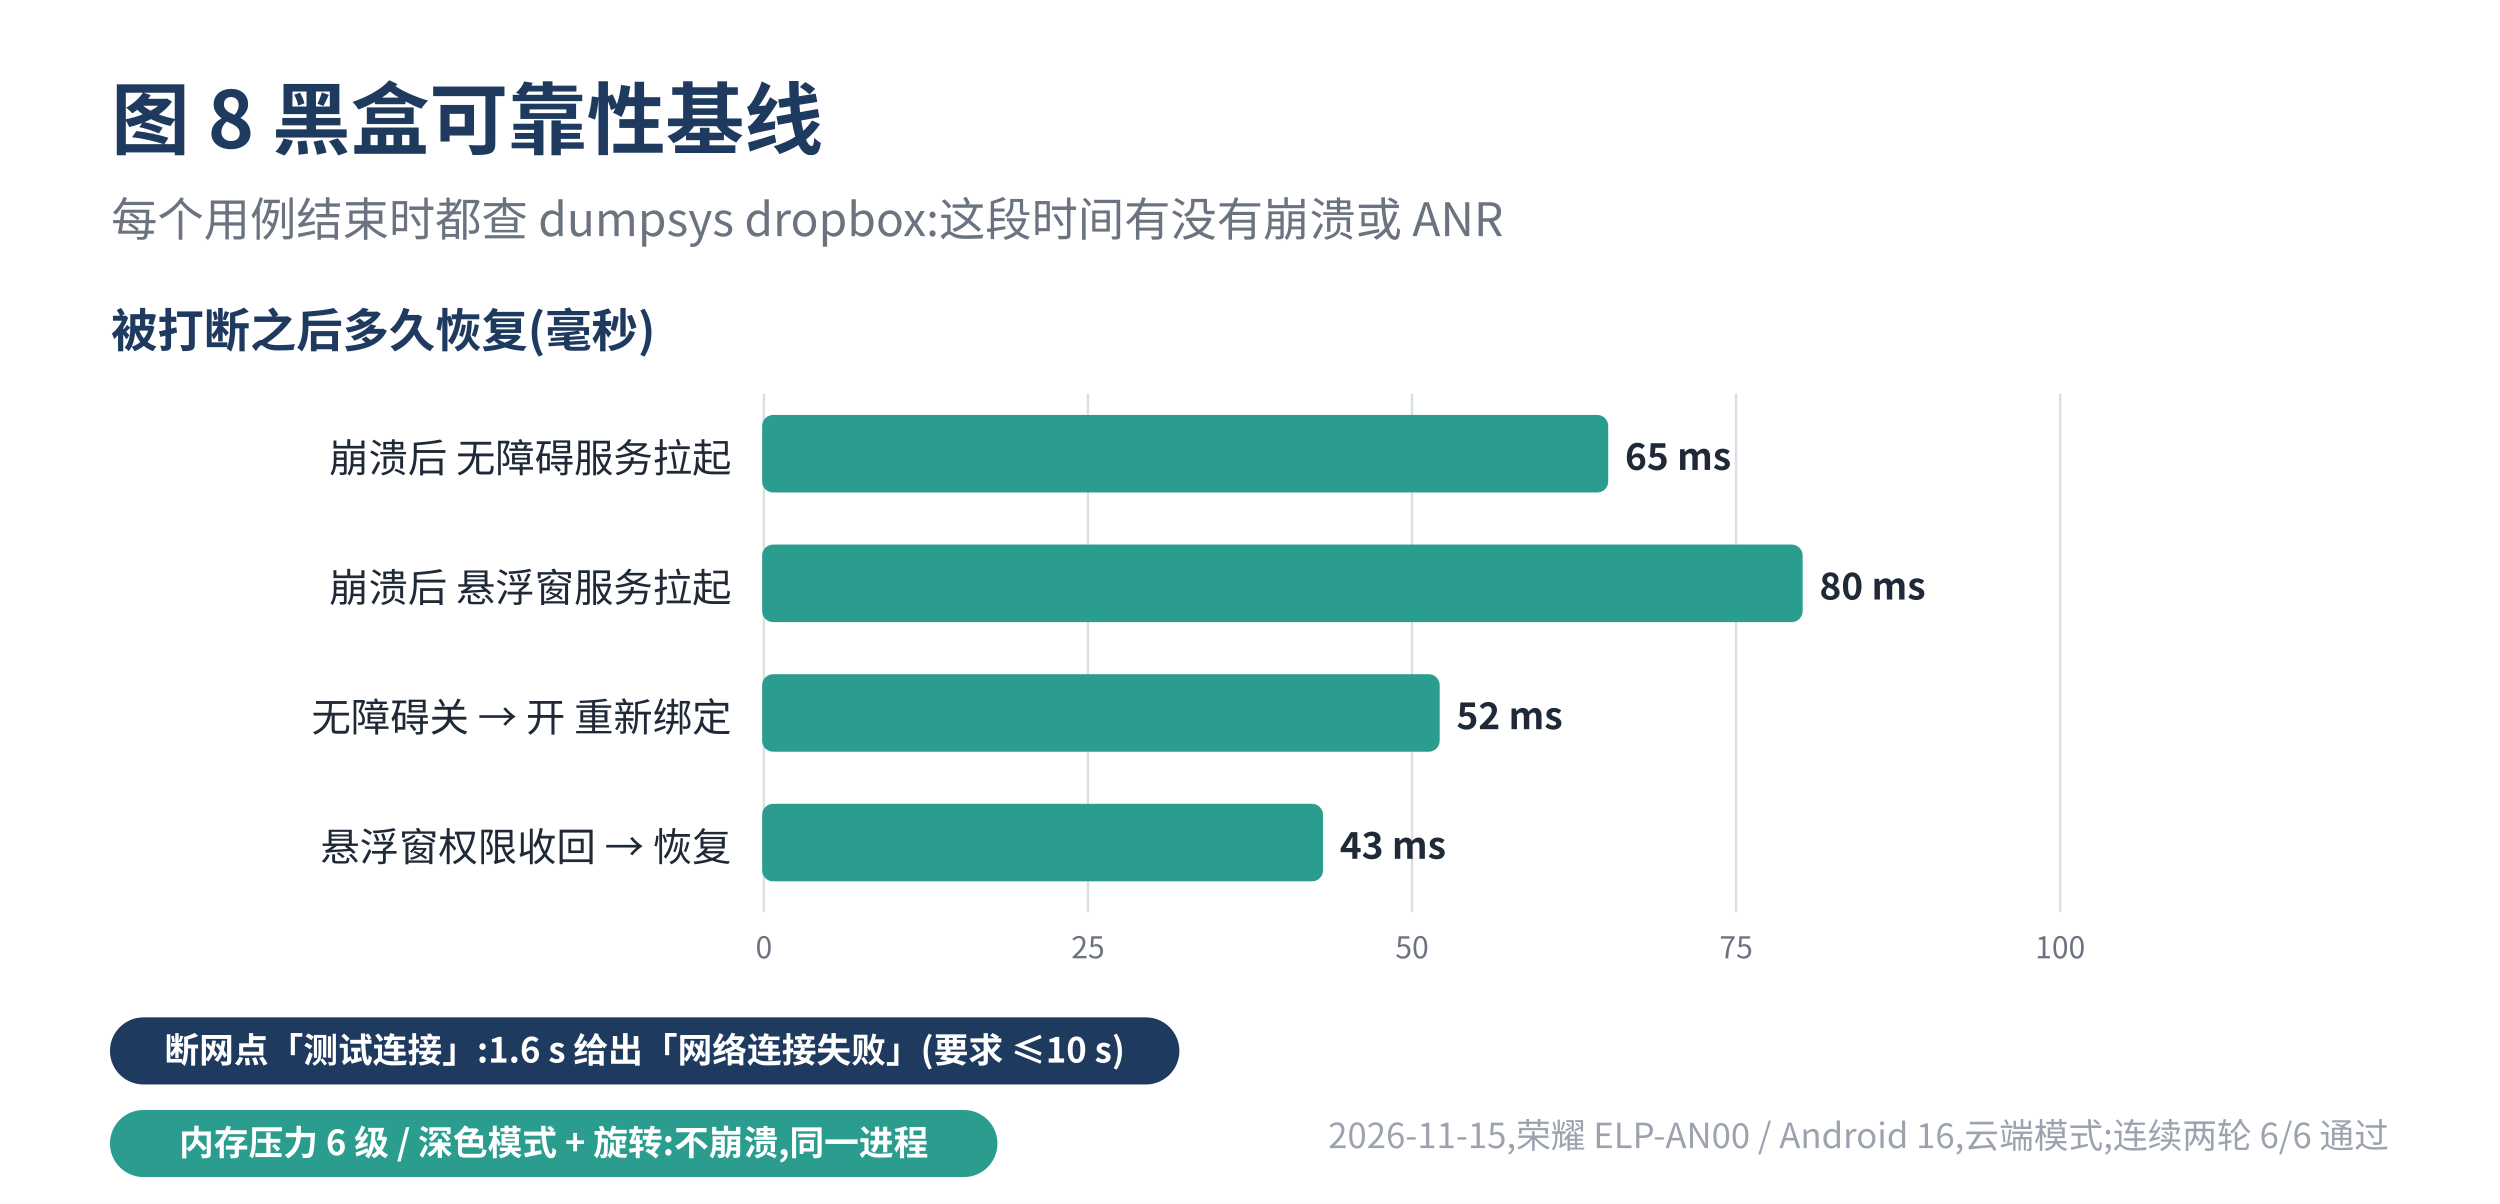
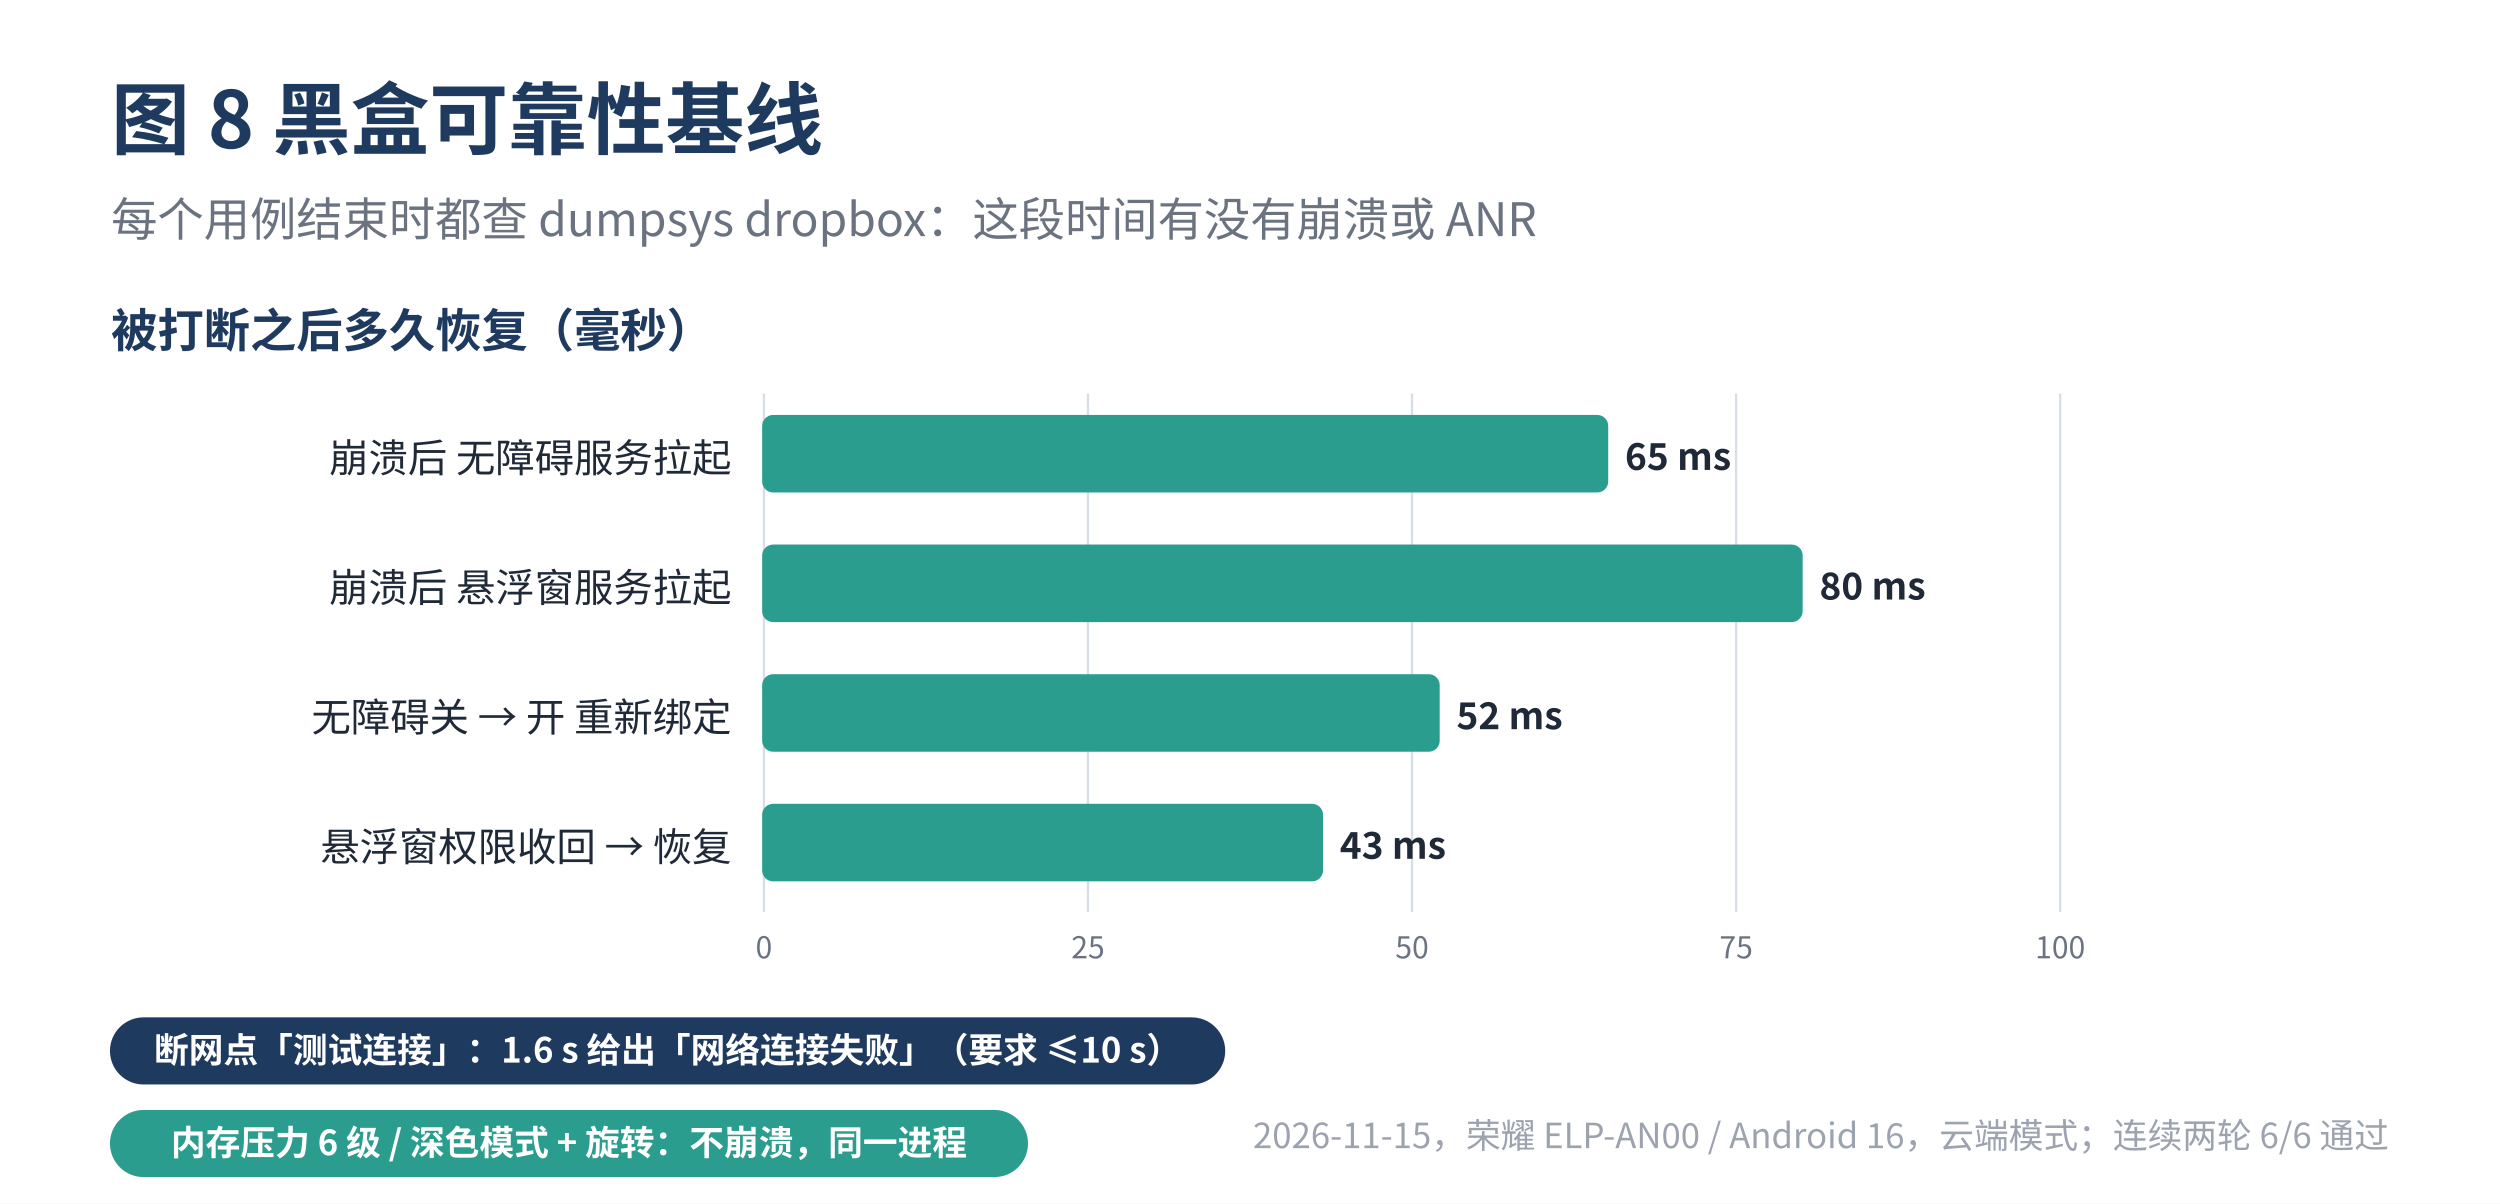
<svg xmlns="http://www.w3.org/2000/svg" width="1080" height="520" viewBox="0 0 1080 520">
  <defs>
    <marker id="arr" viewBox="0 0 10 10" refX="9" refY="5" markerWidth="7" markerHeight="7" orient="auto-start-reverse">
      <path d="M0,0 L10,5 L0,10 z" fill="#6B7280" />
    </marker>
    <marker id="arrT" viewBox="0 0 10 10" refX="9" refY="5" markerWidth="7" markerHeight="7" orient="auto-start-reverse">
      <path d="M0,0 L10,5 L0,10 z" fill="#2A9D8F" />
    </marker>
    <marker id="arrR" viewBox="0 0 10 10" refX="9" refY="5" markerWidth="7" markerHeight="7" orient="auto-start-reverse">
      <path d="M0,0 L10,5 L0,10 z" fill="#E76F51" />
    </marker>
  </defs>
  <rect width="1080" height="520" fill="#FFFFFF" />
  <text x="48" y="64" font-family="Noto Sans CJK SC" font-size="34" font-weight="700" fill="#1F3A5F" text-anchor="start">图 8 黑盒可靠性基线</text>
-   <text x="48" y="102" font-family="Noto Sans CJK SC" font-size="20" font-weight="400" fill="#6B7280" text-anchor="start">每个用例结束时都查 dumpsys dropbox:这段时间有没有崩溃或 ANR</text>
-   <text x="48" y="150" font-family="Noto Sans CJK SC" font-size="20" font-weight="700" fill="#1F3A5F" text-anchor="start">被打断之后多久恢复(毫秒)</text>
+   <text x="48" y="102" font-family="Noto Sans CJK SC" font-size="20" font-weight="400" fill="#6B7280" text-anchor="start">每个用例结束时都查 dumpsys dropbox：这段时间有没有崩溃或 ANR</text>
+   <text x="48" y="150" font-family="Noto Sans CJK SC" font-size="20" font-weight="700" fill="#1F3A5F" text-anchor="start">被打断之后多久恢复（毫秒）</text>
  <line x1="330.0" y1="170" x2="330.0" y2="394" stroke="#D7DEE8" stroke-width="1" />
  <text x="330.0" y="414" font-family="Noto Sans CJK SC" font-size="13" font-weight="400" fill="#6B7280" text-anchor="middle">0</text>
  <line x1="470.0" y1="170" x2="470.0" y2="394" stroke="#D7DEE8" stroke-width="1" />
  <text x="470.0" y="414" font-family="Noto Sans CJK SC" font-size="13" font-weight="400" fill="#6B7280" text-anchor="middle">25</text>
  <line x1="610.0" y1="170" x2="610.0" y2="394" stroke="#D7DEE8" stroke-width="1" />
  <text x="610.0" y="414" font-family="Noto Sans CJK SC" font-size="13" font-weight="400" fill="#6B7280" text-anchor="middle">50</text>
  <line x1="750.0" y1="170" x2="750.0" y2="394" stroke="#D7DEE8" stroke-width="1" />
  <text x="750.0" y="414" font-family="Noto Sans CJK SC" font-size="13" font-weight="400" fill="#6B7280" text-anchor="middle">75</text>
  <line x1="890.0" y1="170" x2="890.0" y2="394" stroke="#D7DEE8" stroke-width="1" />
  <text x="890.0" y="414" font-family="Noto Sans CJK SC" font-size="13" font-weight="400" fill="#6B7280" text-anchor="middle">100</text>
  <text x="316" y="204" font-family="Noto Sans CJK SC" font-size="17" font-weight="400" fill="#1F2937" text-anchor="end">崩溃后 无障碍服务拉起</text>
  <rect x="330" y="180" width="364.0" height="32" rx="4" fill="#2A9D8F" stroke="#2A9D8F" stroke-width="1.5" />
  <text x="702.0" y="203" font-family="Noto Sans CJK SC" font-size="16" font-weight="700" fill="#1F2937" text-anchor="start">65 ms</text>
  <text x="316" y="260" font-family="Noto Sans CJK SC" font-size="17" font-weight="400" fill="#1F2937" text-anchor="end">崩溃后 悬浮窗服务拉起</text>
  <rect x="330" y="236" width="448.0" height="32" rx="4" fill="#2A9D8F" stroke="#2A9D8F" stroke-width="1.5" />
  <text x="786.0" y="259" font-family="Noto Sans CJK SC" font-size="16" font-weight="700" fill="#1F2937" text-anchor="start">80 ms</text>
  <text x="316" y="316" font-family="Noto Sans CJK SC" font-size="17" font-weight="400" fill="#1F2937" text-anchor="end">无障碍关 → 开 重新绑定</text>
  <rect x="330" y="292" width="291.2" height="32" rx="4" fill="#2A9D8F" stroke="#2A9D8F" stroke-width="1.5" />
  <text x="629.2" y="315" font-family="Noto Sans CJK SC" font-size="16" font-weight="700" fill="#1F2937" text-anchor="start">52 ms</text>
  <text x="316" y="372" font-family="Noto Sans CJK SC" font-size="17" font-weight="400" fill="#1F2937" text-anchor="end">悬浮窗权限收回 → 恢复</text>
  <rect x="330" y="348" width="240.8" height="32" rx="4" fill="#2A9D8F" stroke="#2A9D8F" stroke-width="1.5" />
  <text x="578.8" y="371" font-family="Noto Sans CJK SC" font-size="16" font-weight="700" fill="#1F2937" text-anchor="start">43 ms</text>
-   <rect x="48" y="440" width="461" height="28" rx="14" fill="#1F3A5F" stroke="#1F3A5F" stroke-width="1" />
-   <text x="278.5" y="459.04" font-family="Noto Sans CJK SC" font-size="15" font-weight="700" fill="#FFFFFF" text-anchor="middle">断网点「测试连接」:1.6 s 给出「网络连接失败」(要求 ≤10 s)</text>
-   <rect x="48" y="480" width="382.4" height="28" rx="14" fill="#2A9D8F" stroke="#2A9D8F" stroke-width="1" />
-   <text x="239.2" y="499.04" font-family="Noto Sans CJK SC" font-size="15" font-weight="700" fill="#FFFFFF" text-anchor="middle">内存压力 6 级 / 深色模式 + 旋转:不崩溃,同一进程</text>
-   <text x="1032" y="496" font-family="Noto Sans CJK SC" font-size="15" font-weight="400" fill="#9CA3AF" text-anchor="end">2026-11-15,荣耀 ELP-AN00 / Android 16,云端模式;连续两轮 6/6 通过</text>
+   <rect x="48" y="440" width="480.8" height="28" rx="14" fill="#1F3A5F" stroke="#1F3A5F" stroke-width="1" />
+   <text x="288.4" y="459.04" font-family="Noto Sans CJK SC" font-size="15" font-weight="700" fill="#FFFFFF" text-anchor="middle">断网点「测试连接」：1.6 s 给出「网络连接失败」（要求 ≤10 s）</text>
+   <rect x="48" y="480" width="395.6" height="28" rx="14" fill="#2A9D8F" stroke="#2A9D8F" stroke-width="1" />
+   <text x="245.8" y="499.04" font-family="Noto Sans CJK SC" font-size="15" font-weight="700" fill="#FFFFFF" text-anchor="middle">内存压力 6 级 / 深色模式 + 旋转：不崩溃，同一进程</text>
+   <text x="1032" y="496" font-family="Noto Sans CJK SC" font-size="15" font-weight="400" fill="#9CA3AF" text-anchor="end">2026-11-15，荣耀 ELP-AN00 / Android 16，云端模式；连续两轮 6/6 通过</text>
</svg>
